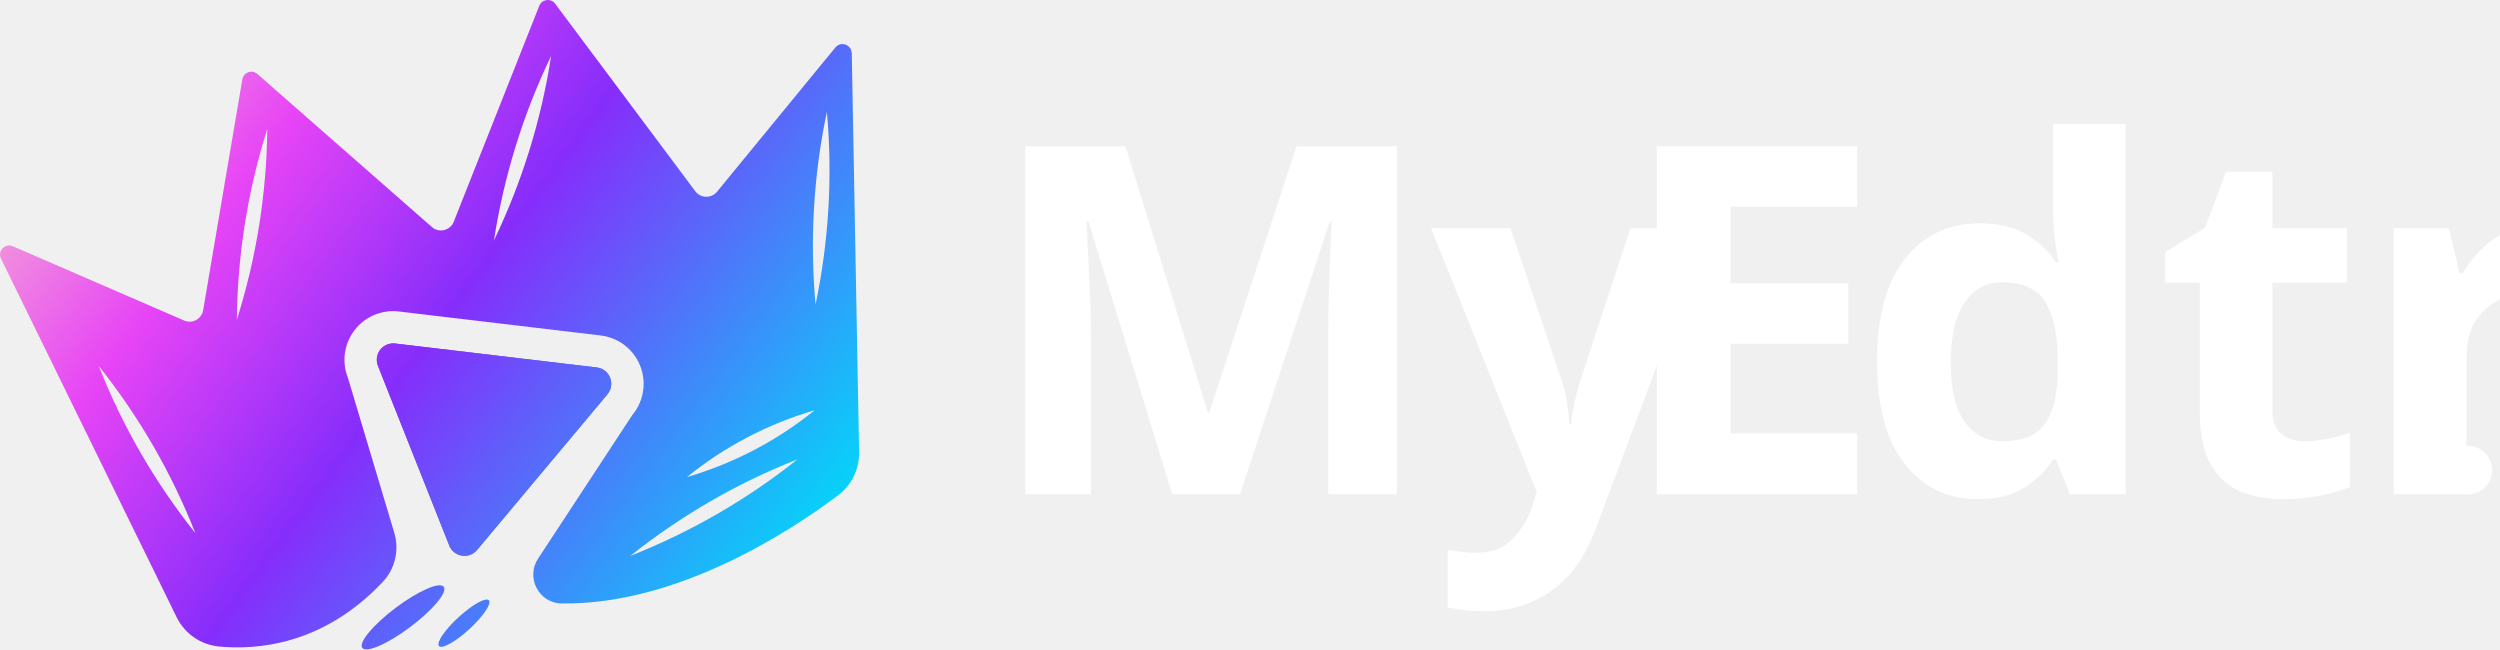
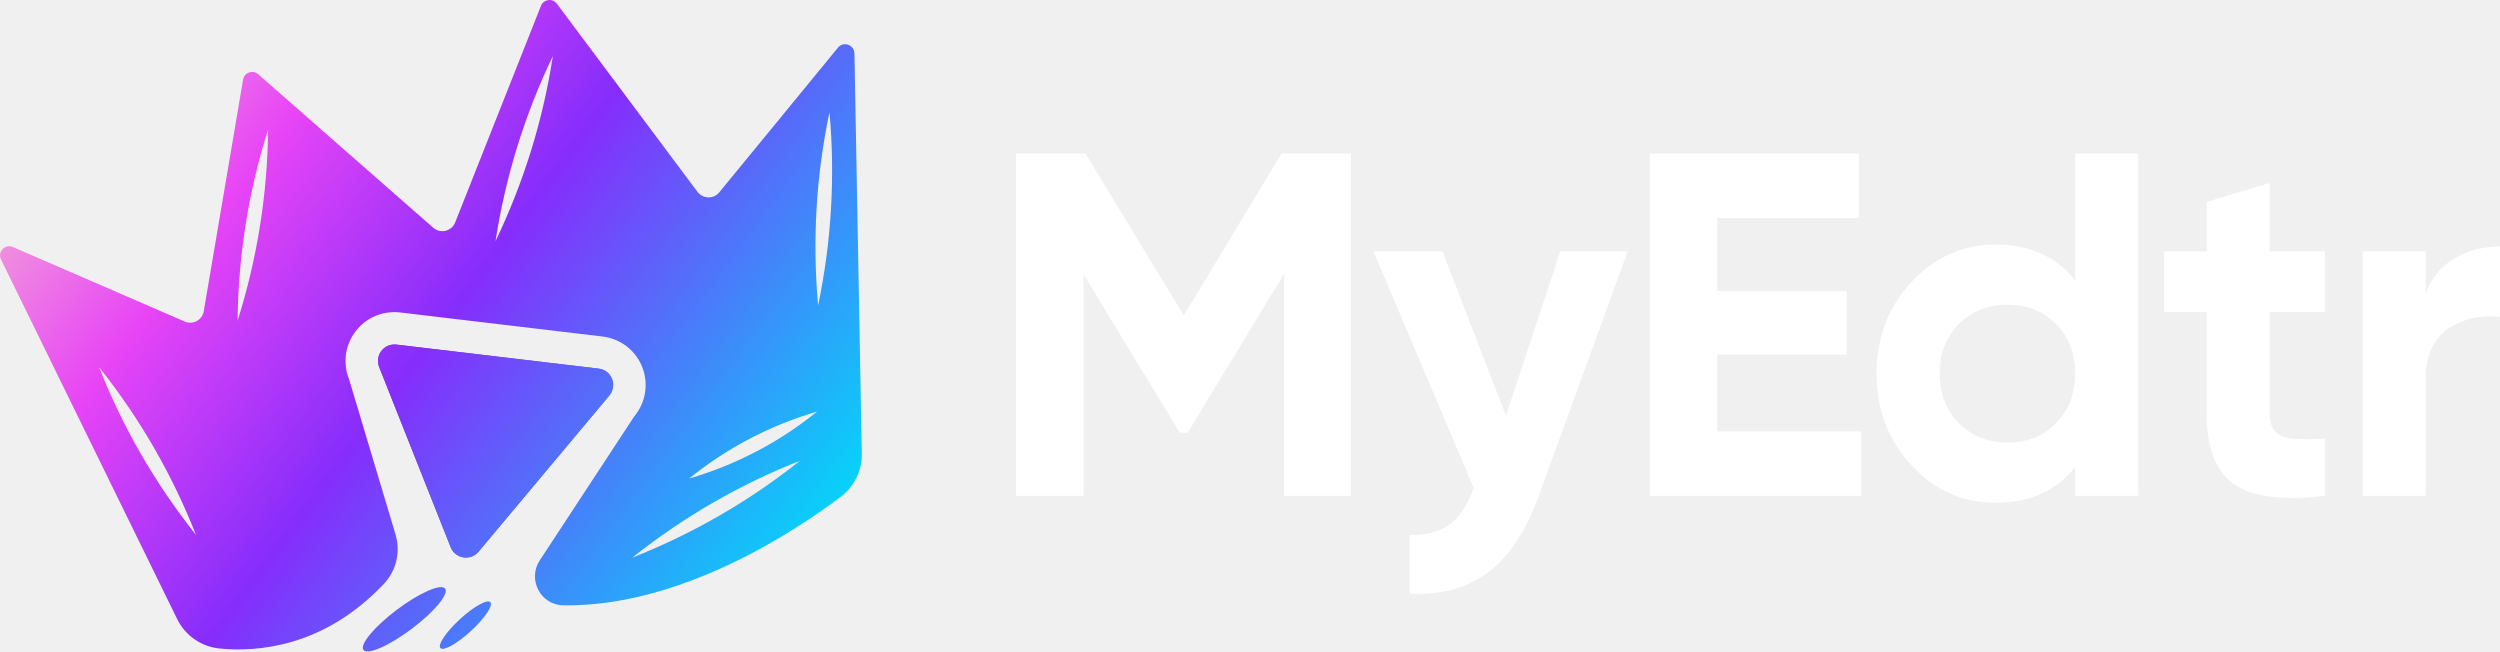
- <svg xmlns="http://www.w3.org/2000/svg" xmlns:xlink="http://www.w3.org/1999/xlink" id="Layer_2" data-name="Layer 2" viewBox="0 0 522.41 135.69">
+ <svg xmlns="http://www.w3.org/2000/svg" xmlns:xlink="http://www.w3.org/1999/xlink" id="Layer_2" data-name="Layer 2" viewBox="0 0 520.78 135.69">
  <defs>
    <style>
      .cls-1 {
-         font-family: Gilroy-Bold, Gilroy;
-         font-size: 101.85px;
-         font-weight: 700;
+         fill: url(#linear-gradient-5);
      }

-       .cls-1, .cls-2 {
-         fill: #fff;
+       .cls-2 {
+         fill: url(#linear-gradient-4);
      }

      .cls-3 {
-         fill: url(#linear-gradient-5);
+         fill: url(#linear-gradient-3);
      }

      .cls-4 {
-         fill: url(#linear-gradient-4);
+         fill: url(#linear-gradient-2);
      }

      .cls-5 {
-         fill: url(#linear-gradient-3);
+         fill: url(#linear-gradient);
      }

      .cls-6 {
-         fill: url(#linear-gradient-2);
-       }
- 
-       .cls-7 {
-         fill: url(#linear-gradient);
-       }
- 
-       .cls-8 {
-         letter-spacing: -.02em;
-       }
- 
-       .cls-9 {
-         letter-spacing: -.02em;
-       }
- 
-       .cls-10 {
-         letter-spacing: -.03em;
+         fill: #fff;
      }
    </style>
    <linearGradient id="linear-gradient" x1="-43.32" y1="-17.26" x2="160.09" y2="132.96" gradientUnits="userSpaceOnUse">
      <stop offset="0" stop-color="#19f5f5" />
      <stop offset=".23" stop-color="#f5b7d2" />
      <stop offset=".43" stop-color="#e744f6" />
      <stop offset=".63" stop-color="#862dfb" />
      <stop offset="1" stop-color="#00dbf9" />
    </linearGradient>
    <linearGradient id="linear-gradient-2" x1="-31.98" y1="-32.62" x2="171.44" y2="117.6" xlink:href="#linear-gradient" />
    <linearGradient id="linear-gradient-3" x1="-43.32" y1="-17.26" x2="160.09" y2="132.96" xlink:href="#linear-gradient" />
    <linearGradient id="linear-gradient-4" x1="-68.2" y1="16.43" x2="135.21" y2="166.65" gradientTransform="translate(94.28 -24.73) rotate(36.88)" xlink:href="#linear-gradient" />
    <linearGradient id="linear-gradient-5" x1="-64.3" y1="11.15" x2="139.11" y2="161.36" gradientTransform="translate(113.62 -31.27) rotate(42.56)" xlink:href="#linear-gradient" />
  </defs>
  <g id="Layer_1-2" data-name="Layer 1">
    <g>
-       <text class="cls-1" transform="translate(205.04 103.29)">
-         <tspan class="cls-9" x="0" y="0">My</tspan>
-         <tspan class="cls-10" x="132" y="0">E</tspan>
-         <tspan class="cls-8" x="182.62" y="0">dtr</tspan>
-       </text>
      <g>
-         <path class="cls-7" d="M126.93,82.39l-27.25,32.54c-.26.31-.56.56-.88.75-.21.13-.44.23-.67.3-.35.12-.71.17-1.06.17-.33,0-.66-.05-.98-.14-.32-.09-.63-.23-.91-.42-.43-.27-.79-.65-1.06-1.11-.1-.15-.17-.32-.24-.49l-14.9-37.54c-.13-.32-.2-.64-.23-.96-.08-.79.14-1.57.55-2.19.1-.14.2-.27.31-.4.04-.04.07-.07.11-.11.15-.16.32-.3.5-.43.55-.38,1.21-.6,1.92-.6.14,0,.28,0,.42.02l42.15,5.01c2.7.32,3.96,3.51,2.22,5.58Z" />
-         <path class="cls-6" d="M177.97,11.09c-.04-1.78-2.27-2.55-3.4-1.18l-24.74,30.16c-1.19,1.44-3.42,1.39-4.54-.11L116,.77c-.9-1.2-2.76-.95-3.31.44l-17.87,45.12c-.73,1.85-3.07,2.43-4.57,1.11-8.17-7.17-29.14-25.56-36.47-31.98-1.12-.99-2.89-.36-3.14,1.12l-8.19,48.24c-.31,1.85-2.27,2.91-3.99,2.15L2.69,51.46c-1.63-.72-3.27,1-2.48,2.6l36.7,74.91c1.68,3.43,5.01,5.74,8.8,6.12,7.89.78,21.78-.26,34.25-13.46,2.6-2.74,3.52-6.69,2.43-10.3l-9.69-32.38c-1.25-3.14-.86-6.68,1.04-9.47,1.89-2.8,5.04-4.46,8.41-4.46.41,0,.81.02,1.22.07l42.15,5.01c3.71.44,6.88,2.87,8.26,6.35,1.38,3.48.74,7.42-1.66,10.29l-19.68,29.99c-2.6,3.96.15,9.31,4.9,9.37,24.47.34,48.2-15.38,57.81-22.61,2.81-2.12,4.44-5.46,4.37-8.99l-1.53-83.41ZM20.64,76.49c8.42,10.55,15.23,22.36,20.18,34.92-8.41-10.57-15.24-22.36-20.18-34.92ZM49.49,66.81c.14-13.5,2.27-26.97,6.36-39.84-.13,13.51-2.29,26.97-6.36,39.84ZM103.22,50.23c2.06-13.35,6.08-26.37,11.94-38.53-2.04,13.35-6.09,26.36-11.94,38.53ZM131.72,116.16c10.57-8.41,22.36-15.24,34.93-20.18-10.56,8.42-22.37,15.22-34.93,20.18ZM143.55,99.69c7.85-6.36,16.95-11.13,26.65-13.95-7.85,6.38-16.96,11.12-26.65,13.95ZM170.42,63.64c-1.21-13.45-.43-27.05,2.37-40.26,1.22,13.44.4,27.05-2.37,40.26Z" />
-         <path class="cls-5" d="M126.93,82.39l-27.25,32.54c-.26.31-.56.56-.88.75-.21.13-.43.22-.67.3-.67.21-1.38.22-2.04.03-.32-.09-.63-.23-.91-.42-.42-.27-.78-.65-1.06-1.11-.1-.15-.17-.32-.24-.49l-14.9-37.54c-.13-.32-.2-.64-.23-.96-.08-.79.14-1.57.55-2.19.1-.14.2-.27.31-.4.04-.04.07-.07.11-.11.15-.16.32-.3.5-.43.55-.38,1.21-.6,1.92-.6.14,0,.28,0,.42.02l42.15,5.01c2.7.32,3.96,3.51,2.22,5.58Z" />
-         <ellipse class="cls-4" cx="84.22" cy="128.99" rx="10.64" ry="2.52" transform="translate(-60.56 76.37) rotate(-36.88)" />
-         <ellipse class="cls-3" cx="96.95" cy="130.22" rx="7.07" ry="1.68" transform="translate(-62.54 99.88) rotate(-42.56)" />
+         <path class="cls-6" d="M281.43,31.99v71.3h-13.95v-46.24l-20.07,33.1h-1.63l-20.06-33v46.14h-14.06V31.99h14.46l20.47,33.71,20.37-33.71h14.46Z" />
+         <path class="cls-6" d="M325.02,52.36h14.06l-18.54,50.93c-2.65,7.33-6.16,12.65-10.54,15.94-4.38,3.29-9.83,4.77-16.35,4.43v-12.22c3.53.07,6.33-.68,8.4-2.24,2.07-1.56,3.72-4.07,4.94-7.54l-20.88-49.3h14.36l13.24,34.22,11.31-34.22Z" />
+         <path class="cls-6" d="M357.71,89.85h30.05v13.44h-44.1V31.99h43.59v13.44h-29.54v15.18h26.99v13.24h-26.99v15.99Z" />
+         <path class="cls-6" d="M432.27,31.99h13.14v71.3h-13.14v-6.01c-3.87,4.96-9.37,7.44-16.5,7.44s-12.72-2.6-17.57-7.79c-4.86-5.19-7.28-11.56-7.28-19.1s2.43-13.9,7.28-19.1c4.85-5.19,10.71-7.79,17.57-7.79s12.63,2.48,16.5,7.44v-26.38ZM408.08,88.17c2.68,2.68,6.06,4.02,10.13,4.02s7.44-1.34,10.08-4.02c2.65-2.68,3.97-6.13,3.97-10.34s-1.32-7.66-3.97-10.34c-2.65-2.68-6.01-4.02-10.08-4.02s-7.45,1.34-10.13,4.02-4.02,6.13-4.02,10.34,1.34,7.66,4.02,10.34Z" />
+         <path class="cls-6" d="M484.32,64.99h-11.51v21.19c0,1.77.44,3.06,1.32,3.87.88.82,2.17,1.27,3.87,1.38,1.7.1,3.8.09,6.32-.05v11.92c-9.03,1.02-15.4.17-19.1-2.55-3.7-2.72-5.55-7.57-5.55-14.57v-21.19h-8.86v-12.63h8.86v-10.29l13.14-3.97v14.26h11.51v12.63Z" />
+         <path class="cls-6" d="M505.3,61.12c1.22-3.26,3.24-5.7,6.06-7.33,2.82-1.63,5.96-2.44,9.42-2.44v14.67c-4.01-.47-7.59.34-10.75,2.44-3.16,2.11-4.74,5.6-4.74,10.49v24.34h-13.14v-50.93h13.14v8.76Z" />
      </g>
-       <circle class="cls-2" cx="515.7" cy="98.24" r="5.08" />
+       <g>
+         <path class="cls-5" d="M126.93,82.39l-27.25,32.54c-.26.31-.56.56-.88.75-.21.13-.44.23-.67.3-.35.12-.71.17-1.06.17-.33,0-.66-.05-.98-.14-.32-.09-.63-.23-.91-.42-.43-.27-.79-.65-1.06-1.11-.1-.15-.17-.32-.24-.49l-14.9-37.54c-.13-.32-.2-.64-.23-.96-.08-.79.14-1.57.55-2.19.1-.14.2-.27.31-.4.04-.04.07-.07.11-.11.15-.16.32-.3.5-.43.55-.38,1.21-.6,1.92-.6.14,0,.28,0,.42.02l42.15,5.01c2.7.32,3.96,3.51,2.22,5.58Z" />
+         <path class="cls-4" d="M177.97,11.09c-.04-1.78-2.27-2.55-3.4-1.18l-24.74,30.16c-1.19,1.44-3.42,1.39-4.54-.11L116,.77c-.9-1.2-2.76-.95-3.31.44l-17.87,45.12c-.73,1.85-3.07,2.43-4.57,1.11-8.17-7.17-29.14-25.56-36.47-31.98-1.12-.99-2.89-.36-3.14,1.12l-8.19,48.24c-.31,1.85-2.27,2.91-3.99,2.15L2.69,51.46c-1.63-.72-3.27,1-2.48,2.6l36.7,74.91c1.68,3.43,5.01,5.74,8.8,6.12,7.89.78,21.78-.26,34.25-13.46,2.6-2.74,3.52-6.69,2.43-10.3l-9.69-32.38c-1.25-3.14-.86-6.68,1.04-9.47,1.89-2.8,5.04-4.46,8.41-4.46.41,0,.81.02,1.22.07l42.15,5.01c3.71.44,6.88,2.87,8.26,6.35,1.38,3.48.74,7.42-1.66,10.29l-19.68,29.99c-2.6,3.96.15,9.31,4.9,9.37,24.47.34,48.2-15.38,57.81-22.61,2.81-2.12,4.44-5.46,4.37-8.99l-1.53-83.41ZM20.64,76.49c8.42,10.55,15.23,22.36,20.18,34.92-8.41-10.57-15.24-22.36-20.18-34.92ZM49.49,66.81c.14-13.5,2.27-26.97,6.36-39.84-.13,13.51-2.29,26.97-6.36,39.84ZM103.22,50.23c2.06-13.35,6.08-26.37,11.94-38.53-2.04,13.35-6.09,26.36-11.94,38.53ZM131.72,116.16c10.57-8.41,22.36-15.24,34.93-20.18-10.56,8.42-22.37,15.22-34.93,20.18ZM143.55,99.69c7.85-6.36,16.95-11.13,26.65-13.95-7.85,6.38-16.96,11.12-26.65,13.95ZM170.42,63.64c-1.21-13.45-.43-27.05,2.37-40.26,1.22,13.44.4,27.05-2.37,40.26Z" />
+         <path class="cls-3" d="M126.93,82.39l-27.25,32.54c-.26.31-.56.56-.88.75-.21.13-.43.22-.67.3-.67.21-1.38.22-2.04.03-.32-.09-.63-.23-.91-.42-.42-.27-.78-.65-1.06-1.11-.1-.15-.17-.32-.24-.49l-14.9-37.54c-.13-.32-.2-.64-.23-.96-.08-.79.14-1.57.55-2.19.1-.14.2-.27.31-.4.04-.04.07-.07.11-.11.15-.16.32-.3.5-.43.55-.38,1.21-.6,1.92-.6.14,0,.28,0,.42.02l42.15,5.01c2.7.32,3.96,3.51,2.22,5.58Z" />
+         <ellipse class="cls-2" cx="84.22" cy="128.99" rx="10.64" ry="2.52" transform="translate(-60.56 76.37) rotate(-36.88)" />
+         <ellipse class="cls-1" cx="96.95" cy="130.22" rx="7.07" ry="1.68" transform="translate(-62.54 99.88) rotate(-42.56)" />
+       </g>
    </g>
  </g>
</svg>
